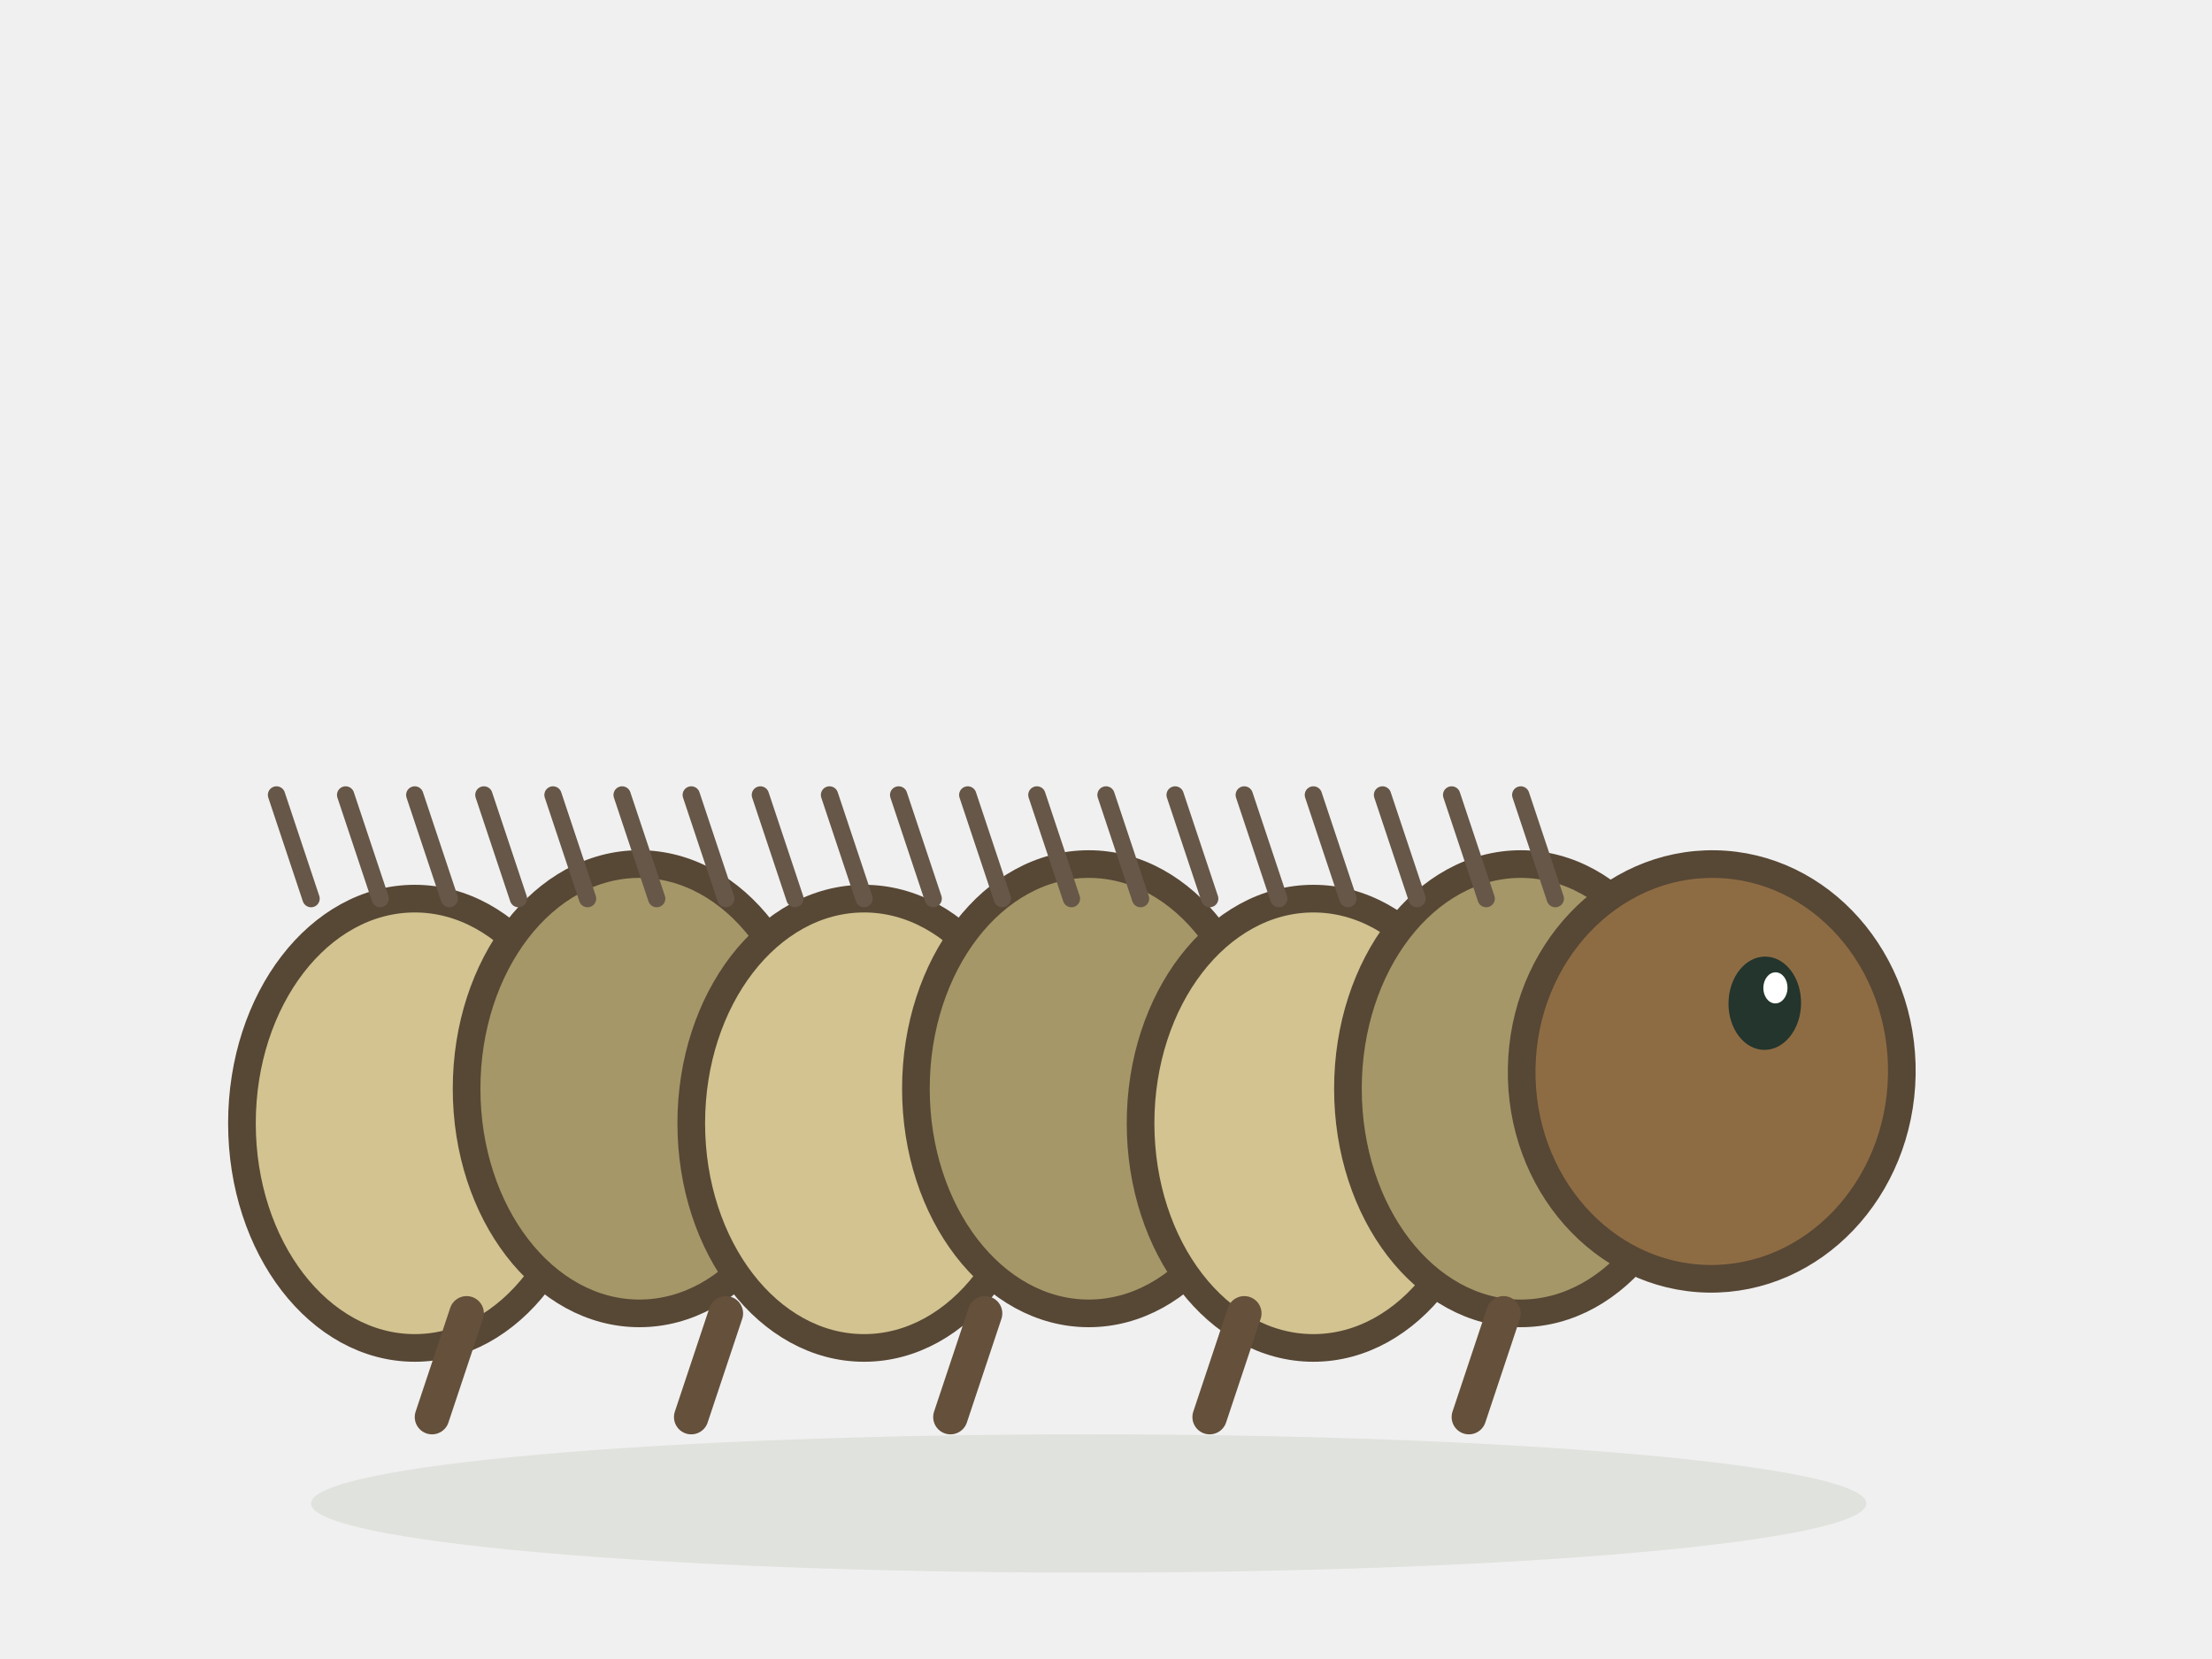
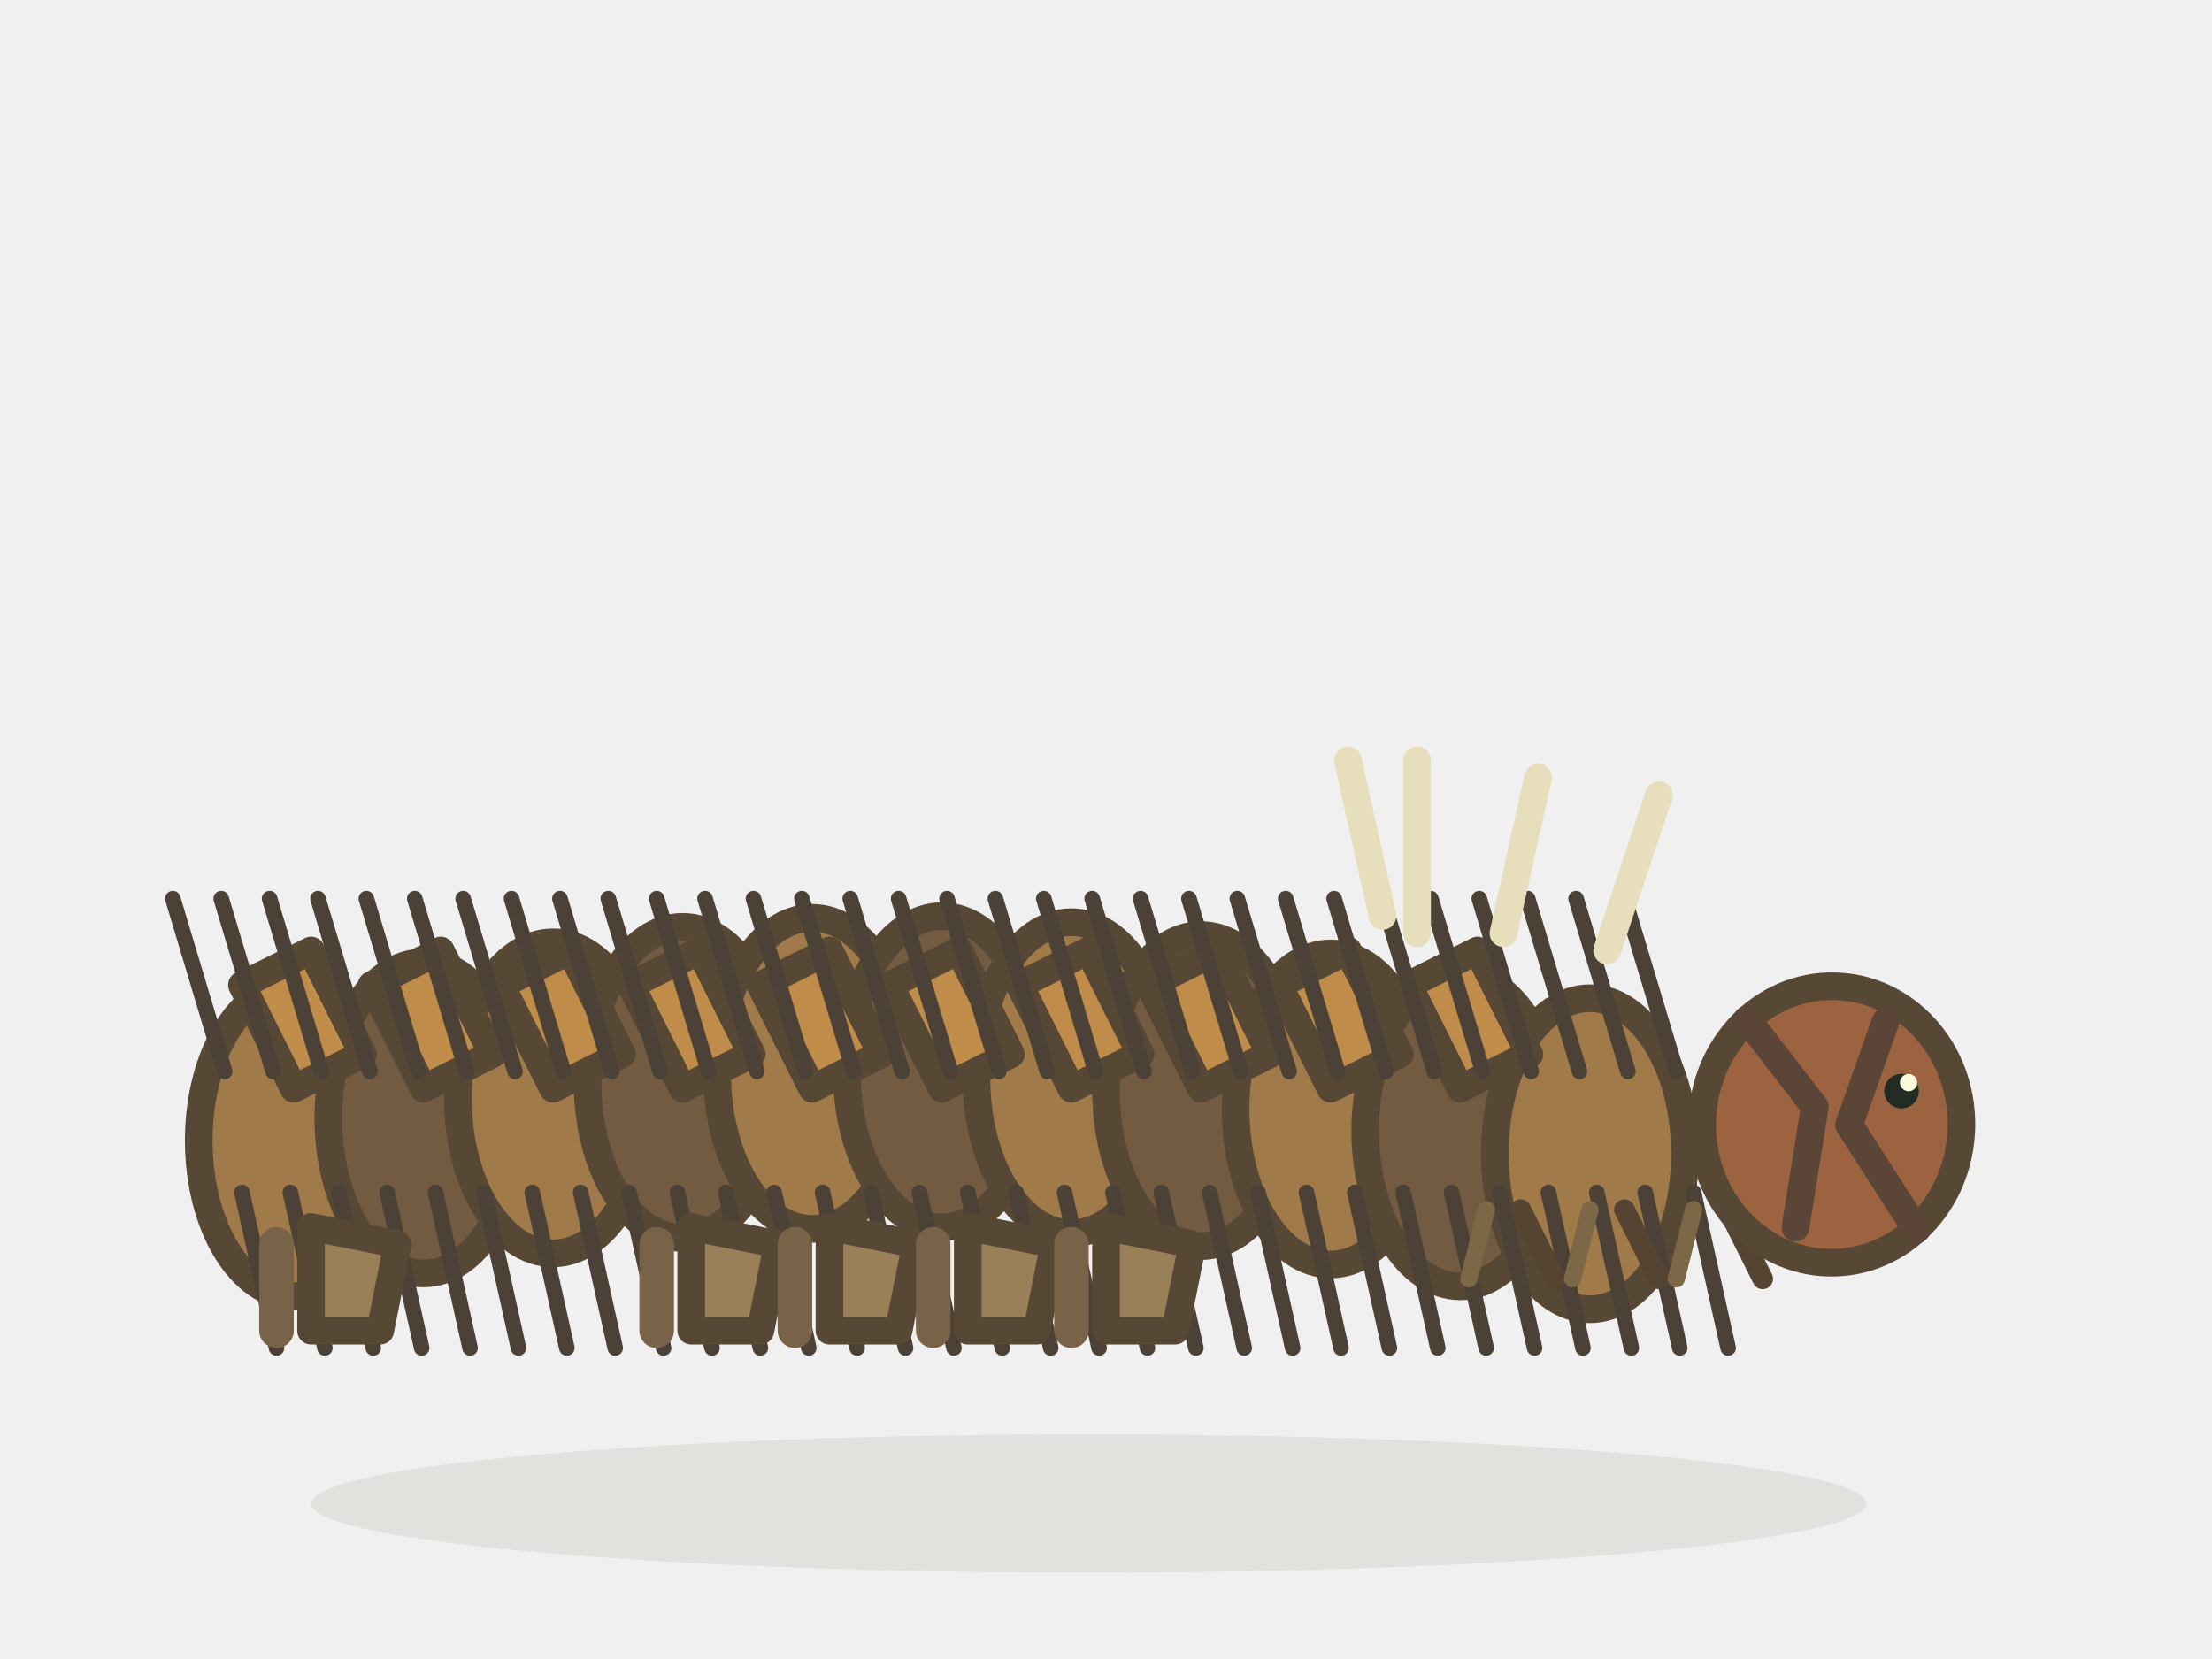
<svg xmlns="http://www.w3.org/2000/svg" viewBox="0 0 128 96" width="128" height="96">
+   <defs>
+     <g id="body">
+       <g data-part="segments">
+         <ellipse cx="17" cy="66" rx="5.5" ry="9" fill="#a17a49" />
+         <ellipse cx="24.5" cy="64.691" rx="5.5" ry="9" fill="#735b42" />
+         <ellipse cx="32" cy="63.527" rx="5.5" ry="9" fill="#a17a49" />
+         <ellipse cx="39.5" cy="62.634" rx="5.5" ry="9" fill="#735b42" />
+         <ellipse cx="47" cy="62.112" rx="5.5" ry="9" fill="#a17a49" />
+         <ellipse cx="54.5" cy="62.018" rx="5.5" ry="9" fill="#735b42" />
+         <ellipse cx="62" cy="62.363" rx="5.5" ry="9" fill="#a17a49" />
+         <ellipse cx="69.5" cy="63.108" rx="5.5" ry="9" fill="#735b42" />
+         <ellipse cx="77" cy="64.171" rx="5.5" ry="9" fill="#a17a49" />
+         <ellipse cx="84.5" cy="65.436" rx="5.5" ry="9" fill="#735b42" />
+         <ellipse cx="92" cy="66.762" rx="5.5" ry="9" fill="#a17a49" />
+         <path d="M14 57l4-2 3 6-4 2Z" fill="#bf8c49" />
+         <path d="M21.5 57l4-2 3 6-4 2Z" fill="#bf8c49" />
+         <path d="M29 57l4-2 3 6-4 2Z" fill="#bf8c49" />
+         <path d="M36.5 57l4-2 3 6-4 2Z" fill="#bf8c49" />
+         <path d="M44 57l4-2 3 6-4 2Z" fill="#bf8c49" />
+         <path d="M51.5 57l4-2 3 6-4 2Z" fill="#bf8c49" />
+         <path d="M59 57l4-2 3 6-4 2Z" fill="#bf8c49" />
+         <path d="M66.5 57l4-2 3 6-4 2Z" fill="#bf8c49" />
+         <path d="M74 57l4-2 3 6-4 2Z" fill="#bf8c49" />
+         <path d="M81.5 57l4-2 3 6-4 2Z" fill="#bf8c49" />
+         <path d="M13 62l-3-10m4 17 2 9" fill="none" stroke="#4c4136" stroke-width="0.9" />
+         <path d="M15.8 62l-3-10m4 17 2 9" fill="none" stroke="#4c4136" stroke-width="0.9" />
+         <path d="M18.6 62l-3-10m4 17 2 9" fill="none" stroke="#4c4136" stroke-width="0.9" />
+         <path d="M21.4 62l-3-10m4 17 2 9" fill="none" stroke="#4c4136" stroke-width="0.9" />
+         <path d="M24.2 62l-3-10m4 17 2 9" fill="none" stroke="#4c4136" stroke-width="0.9" />
+         <path d="M27 62l-3-10m4 17 2 9" fill="none" stroke="#4c4136" stroke-width="0.9" />
+         <path d="M29.8 62l-3-10m4 17 2 9" fill="none" stroke="#4c4136" stroke-width="0.9" />
+         <path d="M32.6 62l-3-10m4 17 2 9" fill="none" stroke="#4c4136" stroke-width="0.9" />
+         <path d="M35.4 62l-3-10m4 17 2 9" fill="none" stroke="#4c4136" stroke-width="0.9" />
+         <path d="M38.2 62l-3-10m4 17 2 9" fill="none" stroke="#4c4136" stroke-width="0.9" />
+         <path d="M41 62l-3-10m4 17 2 9" fill="none" stroke="#4c4136" stroke-width="0.9" />
+         <path d="M43.8 62l-3-10m4 17 2 9" fill="none" stroke="#4c4136" stroke-width="0.9" />
+         <path d="M46.6 62l-3-10m4 17 2 9" fill="none" stroke="#4c4136" stroke-width="0.9" />
+         <path d="M49.4 62l-3-10m4 17 2 9" fill="none" stroke="#4c4136" stroke-width="0.9" />
+         <path d="M52.2 62l-3-10m4 17 2 9" fill="none" stroke="#4c4136" stroke-width="0.9" />
+         <path d="M55 62l-3-10m4 17 2 9" fill="none" stroke="#4c4136" stroke-width="0.9" />
+         <path d="M57.8 62l-3-10m4 17 2 9" fill="none" stroke="#4c4136" stroke-width="0.9" />
+         <path d="M60.6 62l-3-10m4 17 2 9" fill="none" stroke="#4c4136" stroke-width="0.9" />
+         <path d="M63.4 62l-3-10m4 17 2 9" fill="none" stroke="#4c4136" stroke-width="0.9" />
+         <path d="M66.2 62l-3-10m4 17 2 9" fill="none" stroke="#4c4136" stroke-width="0.9" />
+         <path d="M69 62l-3-10m4 17 2 9" fill="none" stroke="#4c4136" stroke-width="0.9" />
+         <path d="M71.8 62l-3-10m4 17 2 9" fill="none" stroke="#4c4136" stroke-width="0.9" />
+         <path d="M74.6 62l-3-10m4 17 2 9" fill="none" stroke="#4c4136" stroke-width="0.9" />
+         <path d="M77.4 62l-3-10m4 17 2 9" fill="none" stroke="#4c4136" stroke-width="0.9" />
+         <path d="M80.2 62l-3-10m4 17 2 9" fill="none" stroke="#4c4136" stroke-width="0.9" />
+         <path d="M83 62l-3-10m4 17 2 9" fill="none" stroke="#4c4136" stroke-width="0.9" />
+         <path d="M85.8 62l-3-10m4 17 2 9" fill="none" stroke="#4c4136" stroke-width="0.9" />
+         <path d="M88.6 62l-3-10m4 17 2 9" fill="none" stroke="#4c4136" stroke-width="0.9" />
+         <path d="M91.4 62l-3-10m4 17 2 9" fill="none" stroke="#4c4136" stroke-width="0.9" />
+         <path d="M94.2 62l-3-10m4 17 2 9" fill="none" stroke="#4c4136" stroke-width="0.9" />
+         <path d="M97 62l-3-10m4 17 2 9" fill="none" stroke="#4c4136" stroke-width="0.9" />
+         <path d="M80 53l-2-9m4 10v-10m5 10 2-9m4 10 3-9" fill="none" stroke="#e7dfbc" stroke-width="1.6" />
+       </g>
+     </g>
+     <g id="head">
+       <g data-part="head">
+         <ellipse cx="106" cy="65" rx="7.5" ry="8" fill="#9b633f" />
+         <path d="M101 59 105 64l-1 7m5-12-2 6 4 6" fill="none" stroke="#5b4537" />
+         <ellipse cx="110" cy="63" rx="1" ry="1" fill="#222c25" stroke="none" />
+         <ellipse cx="110.4" cy="62.5" rx="0.5" ry="0.5" fill="#fcf8dc" stroke="none" />
+       </g>
+     </g>
+     <g id="legs0">
+       <g data-part="legs">
+         <g data-part="thoracic-legs" data-count="6">
+           <path d="M88 70l2 4" fill="none" stroke="#554432" stroke-width="1.2" />
+           <path d="M86 70l-1 4" fill="none" stroke="#7c6747" stroke-width="1" />
+           <path d="M94 70l2 4" fill="none" stroke="#554432" stroke-width="1.2" />
+           <path d="M92 70l-1 4" fill="none" stroke="#7c6747" stroke-width="1" />
+           <path d="M100 70l2 4" fill="none" stroke="#554432" stroke-width="1.2" />
+           <path d="M98 70l-1 4" fill="none" stroke="#7c6747" stroke-width="1" />
+         </g>
+         <g data-part="prolegs" data-count="10">
+           <path d="M18 71v6h4l1-5Z" fill="#9a8058" />
+           <path d="M16 72v5" fill="none" stroke="#796348" stroke-width="2" />
+           <path d="M40 71v6h4l1-5Z" fill="#9a8058" />
+           <path d="M38 72v5" fill="none" stroke="#796348" stroke-width="2" />
+           <path d="M48 71v6h4l1-5Z" fill="#9a8058" />
+           <path d="M46 72v5" fill="none" stroke="#796348" stroke-width="2" />
+           <path d="M56 71v6h4l1-5Z" fill="#9a8058" />
+           <path d="M54 72v5" fill="none" stroke="#796348" stroke-width="2" />
+           <path d="M64 71v6h4l1-5Z" fill="#9a8058" />
+           <path d="M62 72v5" fill="none" stroke="#796348" stroke-width="2" />
+         </g>
+       </g>
+     </g>
+     <g id="legs1">
+       <g data-part="legs">
+         <g data-part="thoracic-legs" data-count="6">
+           <path d="M88 70l2 6" fill="none" stroke="#554432" stroke-width="1.2" />
+           <path d="M86 70l-1 4" fill="none" stroke="#7c6747" stroke-width="1" />
+           <path d="M94 70l2 6" fill="none" stroke="#554432" stroke-width="1.2" />
+           <path d="M92 70l-1 4" fill="none" stroke="#7c6747" stroke-width="1" />
+           <path d="M100 70l2 6" fill="none" stroke="#554432" stroke-width="1.2" />
+           <path d="M98 70l-1 4" fill="none" stroke="#7c6747" stroke-width="1" />
+         </g>
+         <g data-part="prolegs" data-count="10">
+           <path d="M18 71v8h4l1-5Z" fill="#9a8058" />
+           <path d="M16 72v5" fill="none" stroke="#796348" stroke-width="2" />
+           <path d="M40 71v8h4l1-5Z" fill="#9a8058" />
+           <path d="M38 72v5" fill="none" stroke="#796348" stroke-width="2" />
+           <path d="M48 71v8h4l1-5Z" fill="#9a8058" />
+           <path d="M46 72v5" fill="none" stroke="#796348" stroke-width="2" />
+           <path d="M56 71v8h4l1-5Z" fill="#9a8058" />
+           <path d="M54 72v5" fill="none" stroke="#796348" stroke-width="2" />
+           <path d="M64 71v8h4l1-5Z" fill="#9a8058" />
+           <path d="M62 72v5" fill="none" stroke="#796348" stroke-width="2" />
+         </g>
+       </g>
+     </g>
+     <g id="shell" />
+     <g id="wing0" />
+     <g id="wing1" />
+   </defs>
  <view id="idle-0" viewBox="0 0 128 96" />
  <view id="idle-1" viewBox="0 96 128 96" />
  <view id="move-0" viewBox="0 192 128 96" />
  <view id="move-1" viewBox="0 288 128 96" />
  <view id="eat-0" viewBox="0 384 128 96" />
  <view id="eat-1" viewBox="0 480 128 96" />
  <g transform="translate(0 0)">
    <ellipse cx="63" cy="87" rx="45" ry="4" fill="#647849" opacity=".12" stroke="none" />
    <g stroke="#574735" stroke-width="1.6" stroke-linejoin="round" stroke-linecap="round">
      <g transform="translate(0 0)">
-         <ellipse cx="24" cy="65" rx="10" ry="13" fill="#d2c390" />
-         <ellipse cx="37" cy="63" rx="10" ry="13" fill="#a59768" />
-         <ellipse cx="50" cy="65" rx="10" ry="13" fill="#d2c390" />
-         <ellipse cx="63" cy="63" rx="10" ry="13" fill="#a59768" />
-         <ellipse cx="76" cy="65" rx="10" ry="13" fill="#d2c390" />
-         <ellipse cx="88" cy="63" rx="10" ry="13" fill="#a59768" />
-         <path d="M18 52l-2-6" fill="none" stroke="#665748" stroke-width="1" />
-         <path d="M22 52l-2-6" fill="none" stroke="#665748" stroke-width="1" />
-         <path d="M26 52l-2-6" fill="none" stroke="#665748" stroke-width="1" />
-         <path d="M30 52l-2-6" fill="none" stroke="#665748" stroke-width="1" />
-         <path d="M34 52l-2-6" fill="none" stroke="#665748" stroke-width="1" />
-         <path d="M38 52l-2-6" fill="none" stroke="#665748" stroke-width="1" />
-         <path d="M42 52l-2-6" fill="none" stroke="#665748" stroke-width="1" />
-         <path d="M46 52l-2-6" fill="none" stroke="#665748" stroke-width="1" />
-         <path d="M50 52l-2-6" fill="none" stroke="#665748" stroke-width="1" />
-         <path d="M54 52l-2-6" fill="none" stroke="#665748" stroke-width="1" />
-         <path d="M58 52l-2-6" fill="none" stroke="#665748" stroke-width="1" />
-         <path d="M62 52l-2-6" fill="none" stroke="#665748" stroke-width="1" />
-         <path d="M66 52l-2-6" fill="none" stroke="#665748" stroke-width="1" />
-         <path d="M70 52l-2-6" fill="none" stroke="#665748" stroke-width="1" />
-         <path d="M74 52l-2-6" fill="none" stroke="#665748" stroke-width="1" />
-         <path d="M78 52l-2-6" fill="none" stroke="#665748" stroke-width="1" />
-         <path d="M82 52l-2-6" fill="none" stroke="#665748" stroke-width="1" />
-         <path d="M86 52l-2-6" fill="none" stroke="#665748" stroke-width="1" />
-         <path d="M90 52l-2-6" fill="none" stroke="#665748" stroke-width="1" />
-         <path d="M27 76l-2 6" fill="none" stroke="#65503b" stroke-width="2" />
-         <path d="M42 76l-2 6" fill="none" stroke="#65503b" stroke-width="2" />
-         <path d="M57 76l-2 6" fill="none" stroke="#65503b" stroke-width="2" />
-         <path d="M72 76l-2 6" fill="none" stroke="#65503b" stroke-width="2" />
-         <path d="M87 76l-2 6" fill="none" stroke="#65503b" stroke-width="2" />
-         <g transform="rotate(1 99 65)">
-           <ellipse cx="99" cy="62" rx="11" ry="12" fill="#8e6c43" />
-           <ellipse cx="102" cy="58" rx="2.1" ry="2.7" fill="#23352d" stroke="none" />
-           <ellipse cx="102.6" cy="57.1" rx="0.7" ry="0.9" fill="#fff" stroke="none" />
+         <use href="#body" />
+         <use href="#legs0" />
+         <use href="#shell" />
+         <use href="#wing0" />
+         <g transform="rotate(1 102 65)">
+           <use href="#head" />
        </g>
      </g>
    </g>
  </g>
  <g transform="translate(0 96)">
    <ellipse cx="63" cy="87" rx="45" ry="4" fill="#647849" opacity=".12" stroke="none" />
    <g stroke="#574735" stroke-width="1.6" stroke-linejoin="round" stroke-linecap="round">
      <g transform="translate(0 0)">
-         <ellipse cx="24" cy="65" rx="10" ry="13" fill="#d2c390" />
-         <ellipse cx="37" cy="63" rx="10" ry="13" fill="#a59768" />
-         <ellipse cx="50" cy="65" rx="10" ry="13" fill="#d2c390" />
-         <ellipse cx="63" cy="63" rx="10" ry="13" fill="#a59768" />
-         <ellipse cx="76" cy="65" rx="10" ry="13" fill="#d2c390" />
-         <ellipse cx="88" cy="63" rx="10" ry="13" fill="#a59768" />
-         <path d="M18 52l-2-6" fill="none" stroke="#665748" stroke-width="1" />
-         <path d="M22 52l-2-6" fill="none" stroke="#665748" stroke-width="1" />
-         <path d="M26 52l-2-6" fill="none" stroke="#665748" stroke-width="1" />
-         <path d="M30 52l-2-6" fill="none" stroke="#665748" stroke-width="1" />
-         <path d="M34 52l-2-6" fill="none" stroke="#665748" stroke-width="1" />
-         <path d="M38 52l-2-6" fill="none" stroke="#665748" stroke-width="1" />
-         <path d="M42 52l-2-6" fill="none" stroke="#665748" stroke-width="1" />
-         <path d="M46 52l-2-6" fill="none" stroke="#665748" stroke-width="1" />
-         <path d="M50 52l-2-6" fill="none" stroke="#665748" stroke-width="1" />
-         <path d="M54 52l-2-6" fill="none" stroke="#665748" stroke-width="1" />
-         <path d="M58 52l-2-6" fill="none" stroke="#665748" stroke-width="1" />
-         <path d="M62 52l-2-6" fill="none" stroke="#665748" stroke-width="1" />
-         <path d="M66 52l-2-6" fill="none" stroke="#665748" stroke-width="1" />
-         <path d="M70 52l-2-6" fill="none" stroke="#665748" stroke-width="1" />
-         <path d="M74 52l-2-6" fill="none" stroke="#665748" stroke-width="1" />
-         <path d="M78 52l-2-6" fill="none" stroke="#665748" stroke-width="1" />
-         <path d="M82 52l-2-6" fill="none" stroke="#665748" stroke-width="1" />
-         <path d="M86 52l-2-6" fill="none" stroke="#665748" stroke-width="1" />
-         <path d="M90 52l-2-6" fill="none" stroke="#665748" stroke-width="1" />
-         <path d="M27 76l-2 6" fill="none" stroke="#65503b" stroke-width="2" />
-         <path d="M42 76l-2 6" fill="none" stroke="#65503b" stroke-width="2" />
-         <path d="M57 76l-2 6" fill="none" stroke="#65503b" stroke-width="2" />
-         <path d="M72 76l-2 6" fill="none" stroke="#65503b" stroke-width="2" />
-         <path d="M87 76l-2 6" fill="none" stroke="#65503b" stroke-width="2" />
-         <g transform="rotate(-1 99 65)">
-           <ellipse cx="99" cy="62" rx="11" ry="12" fill="#8e6c43" />
-           <ellipse cx="102" cy="58" rx="2.1" ry="2.7" fill="#23352d" stroke="none" />
-           <ellipse cx="102.6" cy="57.1" rx="0.7" ry="0.9" fill="#fff" stroke="none" />
+         <use href="#body" />
+         <use href="#legs0" />
+         <use href="#shell" />
+         <use href="#wing0" />
+         <g transform="rotate(-1 102 65)">
+           <use href="#head" />
        </g>
      </g>
    </g>
  </g>
  <g transform="translate(0 192)">
    <ellipse cx="63" cy="87" rx="45" ry="4" fill="#647849" opacity=".12" stroke="none" />
    <g stroke="#574735" stroke-width="1.6" stroke-linejoin="round" stroke-linecap="round">
      <g transform="translate(0 0)">
-         <ellipse cx="24" cy="65" rx="10" ry="13" fill="#d2c390" />
-         <ellipse cx="37" cy="63" rx="10" ry="13" fill="#a59768" />
-         <ellipse cx="50" cy="65" rx="10" ry="13" fill="#d2c390" />
-         <ellipse cx="63" cy="63" rx="10" ry="13" fill="#a59768" />
-         <ellipse cx="76" cy="65" rx="10" ry="13" fill="#d2c390" />
-         <ellipse cx="88" cy="63" rx="10" ry="13" fill="#a59768" />
-         <path d="M18 52l-2-6" fill="none" stroke="#665748" stroke-width="1" />
-         <path d="M22 52l-2-6" fill="none" stroke="#665748" stroke-width="1" />
-         <path d="M26 52l-2-6" fill="none" stroke="#665748" stroke-width="1" />
-         <path d="M30 52l-2-6" fill="none" stroke="#665748" stroke-width="1" />
-         <path d="M34 52l-2-6" fill="none" stroke="#665748" stroke-width="1" />
-         <path d="M38 52l-2-6" fill="none" stroke="#665748" stroke-width="1" />
-         <path d="M42 52l-2-6" fill="none" stroke="#665748" stroke-width="1" />
-         <path d="M46 52l-2-6" fill="none" stroke="#665748" stroke-width="1" />
-         <path d="M50 52l-2-6" fill="none" stroke="#665748" stroke-width="1" />
-         <path d="M54 52l-2-6" fill="none" stroke="#665748" stroke-width="1" />
-         <path d="M58 52l-2-6" fill="none" stroke="#665748" stroke-width="1" />
-         <path d="M62 52l-2-6" fill="none" stroke="#665748" stroke-width="1" />
-         <path d="M66 52l-2-6" fill="none" stroke="#665748" stroke-width="1" />
-         <path d="M70 52l-2-6" fill="none" stroke="#665748" stroke-width="1" />
-         <path d="M74 52l-2-6" fill="none" stroke="#665748" stroke-width="1" />
-         <path d="M78 52l-2-6" fill="none" stroke="#665748" stroke-width="1" />
-         <path d="M82 52l-2-6" fill="none" stroke="#665748" stroke-width="1" />
-         <path d="M86 52l-2-6" fill="none" stroke="#665748" stroke-width="1" />
-         <path d="M90 52l-2-6" fill="none" stroke="#665748" stroke-width="1" />
-         <path d="M27 76l-2 6" fill="none" stroke="#65503b" stroke-width="2" />
-         <path d="M42 76l-2 6" fill="none" stroke="#65503b" stroke-width="2" />
-         <path d="M57 76l-2 6" fill="none" stroke="#65503b" stroke-width="2" />
-         <path d="M72 76l-2 6" fill="none" stroke="#65503b" stroke-width="2" />
-         <path d="M87 76l-2 6" fill="none" stroke="#65503b" stroke-width="2" />
-         <g transform="rotate(-3 99 65)">
-           <ellipse cx="99" cy="62" rx="11" ry="12" fill="#8e6c43" />
-           <ellipse cx="102" cy="58" rx="2.1" ry="2.7" fill="#23352d" stroke="none" />
-           <ellipse cx="102.6" cy="57.1" rx="0.7" ry="0.9" fill="#fff" stroke="none" />
+         <use href="#body" />
+         <use href="#legs0" />
+         <use href="#shell" />
+         <use href="#wing0" />
+         <g transform="rotate(-3 102 65)">
+           <use href="#head" />
        </g>
      </g>
    </g>
  </g>
  <g transform="translate(0 288)">
    <ellipse cx="63" cy="87" rx="45" ry="4" fill="#647849" opacity=".12" stroke="none" />
    <g stroke="#574735" stroke-width="1.6" stroke-linejoin="round" stroke-linecap="round">
      <g transform="translate(0 -2)">
-         <ellipse cx="24" cy="65" rx="10" ry="13" fill="#d2c390" />
-         <ellipse cx="37" cy="63" rx="10" ry="13" fill="#a59768" />
-         <ellipse cx="50" cy="65" rx="10" ry="13" fill="#d2c390" />
-         <ellipse cx="63" cy="63" rx="10" ry="13" fill="#a59768" />
-         <ellipse cx="76" cy="65" rx="10" ry="13" fill="#d2c390" />
-         <ellipse cx="88" cy="63" rx="10" ry="13" fill="#a59768" />
-         <path d="M18 52l-2-6" fill="none" stroke="#665748" stroke-width="1" />
-         <path d="M22 52l-2-6" fill="none" stroke="#665748" stroke-width="1" />
-         <path d="M26 52l-2-6" fill="none" stroke="#665748" stroke-width="1" />
-         <path d="M30 52l-2-6" fill="none" stroke="#665748" stroke-width="1" />
-         <path d="M34 52l-2-6" fill="none" stroke="#665748" stroke-width="1" />
-         <path d="M38 52l-2-6" fill="none" stroke="#665748" stroke-width="1" />
-         <path d="M42 52l-2-6" fill="none" stroke="#665748" stroke-width="1" />
-         <path d="M46 52l-2-6" fill="none" stroke="#665748" stroke-width="1" />
-         <path d="M50 52l-2-6" fill="none" stroke="#665748" stroke-width="1" />
-         <path d="M54 52l-2-6" fill="none" stroke="#665748" stroke-width="1" />
-         <path d="M58 52l-2-6" fill="none" stroke="#665748" stroke-width="1" />
-         <path d="M62 52l-2-6" fill="none" stroke="#665748" stroke-width="1" />
-         <path d="M66 52l-2-6" fill="none" stroke="#665748" stroke-width="1" />
-         <path d="M70 52l-2-6" fill="none" stroke="#665748" stroke-width="1" />
-         <path d="M74 52l-2-6" fill="none" stroke="#665748" stroke-width="1" />
-         <path d="M78 52l-2-6" fill="none" stroke="#665748" stroke-width="1" />
-         <path d="M82 52l-2-6" fill="none" stroke="#665748" stroke-width="1" />
-         <path d="M86 52l-2-6" fill="none" stroke="#665748" stroke-width="1" />
-         <path d="M90 52l-2-6" fill="none" stroke="#665748" stroke-width="1" />
-         <path d="M27 76l3 6" fill="none" stroke="#65503b" stroke-width="2" />
-         <path d="M42 76l3 6" fill="none" stroke="#65503b" stroke-width="2" />
-         <path d="M57 76l3 6" fill="none" stroke="#65503b" stroke-width="2" />
-         <path d="M72 76l3 6" fill="none" stroke="#65503b" stroke-width="2" />
-         <path d="M87 76l3 6" fill="none" stroke="#65503b" stroke-width="2" />
-         <g transform="rotate(4 99 65)">
-           <ellipse cx="99" cy="62" rx="11" ry="12" fill="#8e6c43" />
-           <ellipse cx="102" cy="58" rx="2.1" ry="2.7" fill="#23352d" stroke="none" />
-           <ellipse cx="102.6" cy="57.1" rx="0.7" ry="0.9" fill="#fff" stroke="none" />
+         <use href="#body" />
+         <use href="#legs1" />
+         <use href="#shell" />
+         <use href="#wing1" />
+         <g transform="rotate(4 102 65)">
+           <use href="#head" />
        </g>
      </g>
    </g>
  </g>
  <g transform="translate(0 384)">
    <ellipse cx="63" cy="87" rx="45" ry="4" fill="#647849" opacity=".12" stroke="none" />
    <g stroke="#574735" stroke-width="1.6" stroke-linejoin="round" stroke-linecap="round">
      <g transform="translate(0 0)">
-         <ellipse cx="24" cy="65" rx="10" ry="13" fill="#d2c390" />
-         <ellipse cx="37" cy="63" rx="10" ry="13" fill="#a59768" />
-         <ellipse cx="50" cy="65" rx="10" ry="13" fill="#d2c390" />
-         <ellipse cx="63" cy="63" rx="10" ry="13" fill="#a59768" />
-         <ellipse cx="76" cy="65" rx="10" ry="13" fill="#d2c390" />
-         <ellipse cx="88" cy="63" rx="10" ry="13" fill="#a59768" />
-         <path d="M18 52l-2-6" fill="none" stroke="#665748" stroke-width="1" />
-         <path d="M22 52l-2-6" fill="none" stroke="#665748" stroke-width="1" />
-         <path d="M26 52l-2-6" fill="none" stroke="#665748" stroke-width="1" />
-         <path d="M30 52l-2-6" fill="none" stroke="#665748" stroke-width="1" />
-         <path d="M34 52l-2-6" fill="none" stroke="#665748" stroke-width="1" />
-         <path d="M38 52l-2-6" fill="none" stroke="#665748" stroke-width="1" />
-         <path d="M42 52l-2-6" fill="none" stroke="#665748" stroke-width="1" />
-         <path d="M46 52l-2-6" fill="none" stroke="#665748" stroke-width="1" />
-         <path d="M50 52l-2-6" fill="none" stroke="#665748" stroke-width="1" />
-         <path d="M54 52l-2-6" fill="none" stroke="#665748" stroke-width="1" />
-         <path d="M58 52l-2-6" fill="none" stroke="#665748" stroke-width="1" />
-         <path d="M62 52l-2-6" fill="none" stroke="#665748" stroke-width="1" />
-         <path d="M66 52l-2-6" fill="none" stroke="#665748" stroke-width="1" />
-         <path d="M70 52l-2-6" fill="none" stroke="#665748" stroke-width="1" />
-         <path d="M74 52l-2-6" fill="none" stroke="#665748" stroke-width="1" />
-         <path d="M78 52l-2-6" fill="none" stroke="#665748" stroke-width="1" />
-         <path d="M82 52l-2-6" fill="none" stroke="#665748" stroke-width="1" />
-         <path d="M86 52l-2-6" fill="none" stroke="#665748" stroke-width="1" />
-         <path d="M90 52l-2-6" fill="none" stroke="#665748" stroke-width="1" />
-         <path d="M27 76l-2 6" fill="none" stroke="#65503b" stroke-width="2" />
-         <path d="M42 76l-2 6" fill="none" stroke="#65503b" stroke-width="2" />
-         <path d="M57 76l-2 6" fill="none" stroke="#65503b" stroke-width="2" />
-         <path d="M72 76l-2 6" fill="none" stroke="#65503b" stroke-width="2" />
-         <path d="M87 76l-2 6" fill="none" stroke="#65503b" stroke-width="2" />
-         <g transform="rotate(10 99 65)">
-           <ellipse cx="99" cy="62" rx="11" ry="12" fill="#8e6c43" />
-           <ellipse cx="102" cy="58" rx="2.1" ry="2.7" fill="#23352d" stroke="none" />
-           <ellipse cx="102.6" cy="57.1" rx="0.7" ry="0.9" fill="#fff" stroke="none" />
+         <use href="#body" />
+         <use href="#legs0" />
+         <use href="#shell" />
+         <use href="#wing0" />
+         <g transform="rotate(10 102 65)">
+           <use href="#head" />
        </g>
        <path d="M109 64l3 6m-6-3 3 4" fill="none" stroke="#60834e" stroke-width="3" />
      </g>
    </g>
  </g>
  <g transform="translate(0 480)">
    <ellipse cx="63" cy="87" rx="45" ry="4" fill="#647849" opacity=".12" stroke="none" />
    <g stroke="#574735" stroke-width="1.6" stroke-linejoin="round" stroke-linecap="round">
      <g transform="translate(0 0)">
-         <ellipse cx="24" cy="65" rx="10" ry="13" fill="#d2c390" />
-         <ellipse cx="37" cy="63" rx="10" ry="13" fill="#a59768" />
-         <ellipse cx="50" cy="65" rx="10" ry="13" fill="#d2c390" />
-         <ellipse cx="63" cy="63" rx="10" ry="13" fill="#a59768" />
-         <ellipse cx="76" cy="65" rx="10" ry="13" fill="#d2c390" />
-         <ellipse cx="88" cy="63" rx="10" ry="13" fill="#a59768" />
-         <path d="M18 52l-2-6" fill="none" stroke="#665748" stroke-width="1" />
-         <path d="M22 52l-2-6" fill="none" stroke="#665748" stroke-width="1" />
-         <path d="M26 52l-2-6" fill="none" stroke="#665748" stroke-width="1" />
-         <path d="M30 52l-2-6" fill="none" stroke="#665748" stroke-width="1" />
-         <path d="M34 52l-2-6" fill="none" stroke="#665748" stroke-width="1" />
-         <path d="M38 52l-2-6" fill="none" stroke="#665748" stroke-width="1" />
-         <path d="M42 52l-2-6" fill="none" stroke="#665748" stroke-width="1" />
-         <path d="M46 52l-2-6" fill="none" stroke="#665748" stroke-width="1" />
-         <path d="M50 52l-2-6" fill="none" stroke="#665748" stroke-width="1" />
-         <path d="M54 52l-2-6" fill="none" stroke="#665748" stroke-width="1" />
-         <path d="M58 52l-2-6" fill="none" stroke="#665748" stroke-width="1" />
-         <path d="M62 52l-2-6" fill="none" stroke="#665748" stroke-width="1" />
-         <path d="M66 52l-2-6" fill="none" stroke="#665748" stroke-width="1" />
-         <path d="M70 52l-2-6" fill="none" stroke="#665748" stroke-width="1" />
-         <path d="M74 52l-2-6" fill="none" stroke="#665748" stroke-width="1" />
-         <path d="M78 52l-2-6" fill="none" stroke="#665748" stroke-width="1" />
-         <path d="M82 52l-2-6" fill="none" stroke="#665748" stroke-width="1" />
-         <path d="M86 52l-2-6" fill="none" stroke="#665748" stroke-width="1" />
-         <path d="M90 52l-2-6" fill="none" stroke="#665748" stroke-width="1" />
-         <path d="M27 76l3 6" fill="none" stroke="#65503b" stroke-width="2" />
-         <path d="M42 76l3 6" fill="none" stroke="#65503b" stroke-width="2" />
-         <path d="M57 76l3 6" fill="none" stroke="#65503b" stroke-width="2" />
-         <path d="M72 76l3 6" fill="none" stroke="#65503b" stroke-width="2" />
-         <path d="M87 76l3 6" fill="none" stroke="#65503b" stroke-width="2" />
-         <g transform="rotate(19 99 65)">
-           <ellipse cx="99" cy="62" rx="11" ry="12" fill="#8e6c43" />
-           <ellipse cx="102" cy="58" rx="2.1" ry="2.7" fill="#23352d" stroke="none" />
-           <ellipse cx="102.6" cy="57.1" rx="0.7" ry="0.9" fill="#fff" stroke="none" />
+         <use href="#body" />
+         <use href="#legs1" />
+         <use href="#shell" />
+         <use href="#wing0" />
+         <g transform="rotate(19 102 65)">
+           <use href="#head" />
        </g>
        <path d="M109 64l6 3m-6-3 3 4" fill="none" stroke="#60834e" stroke-width="3" />
      </g>
    </g>
  </g>
</svg>
